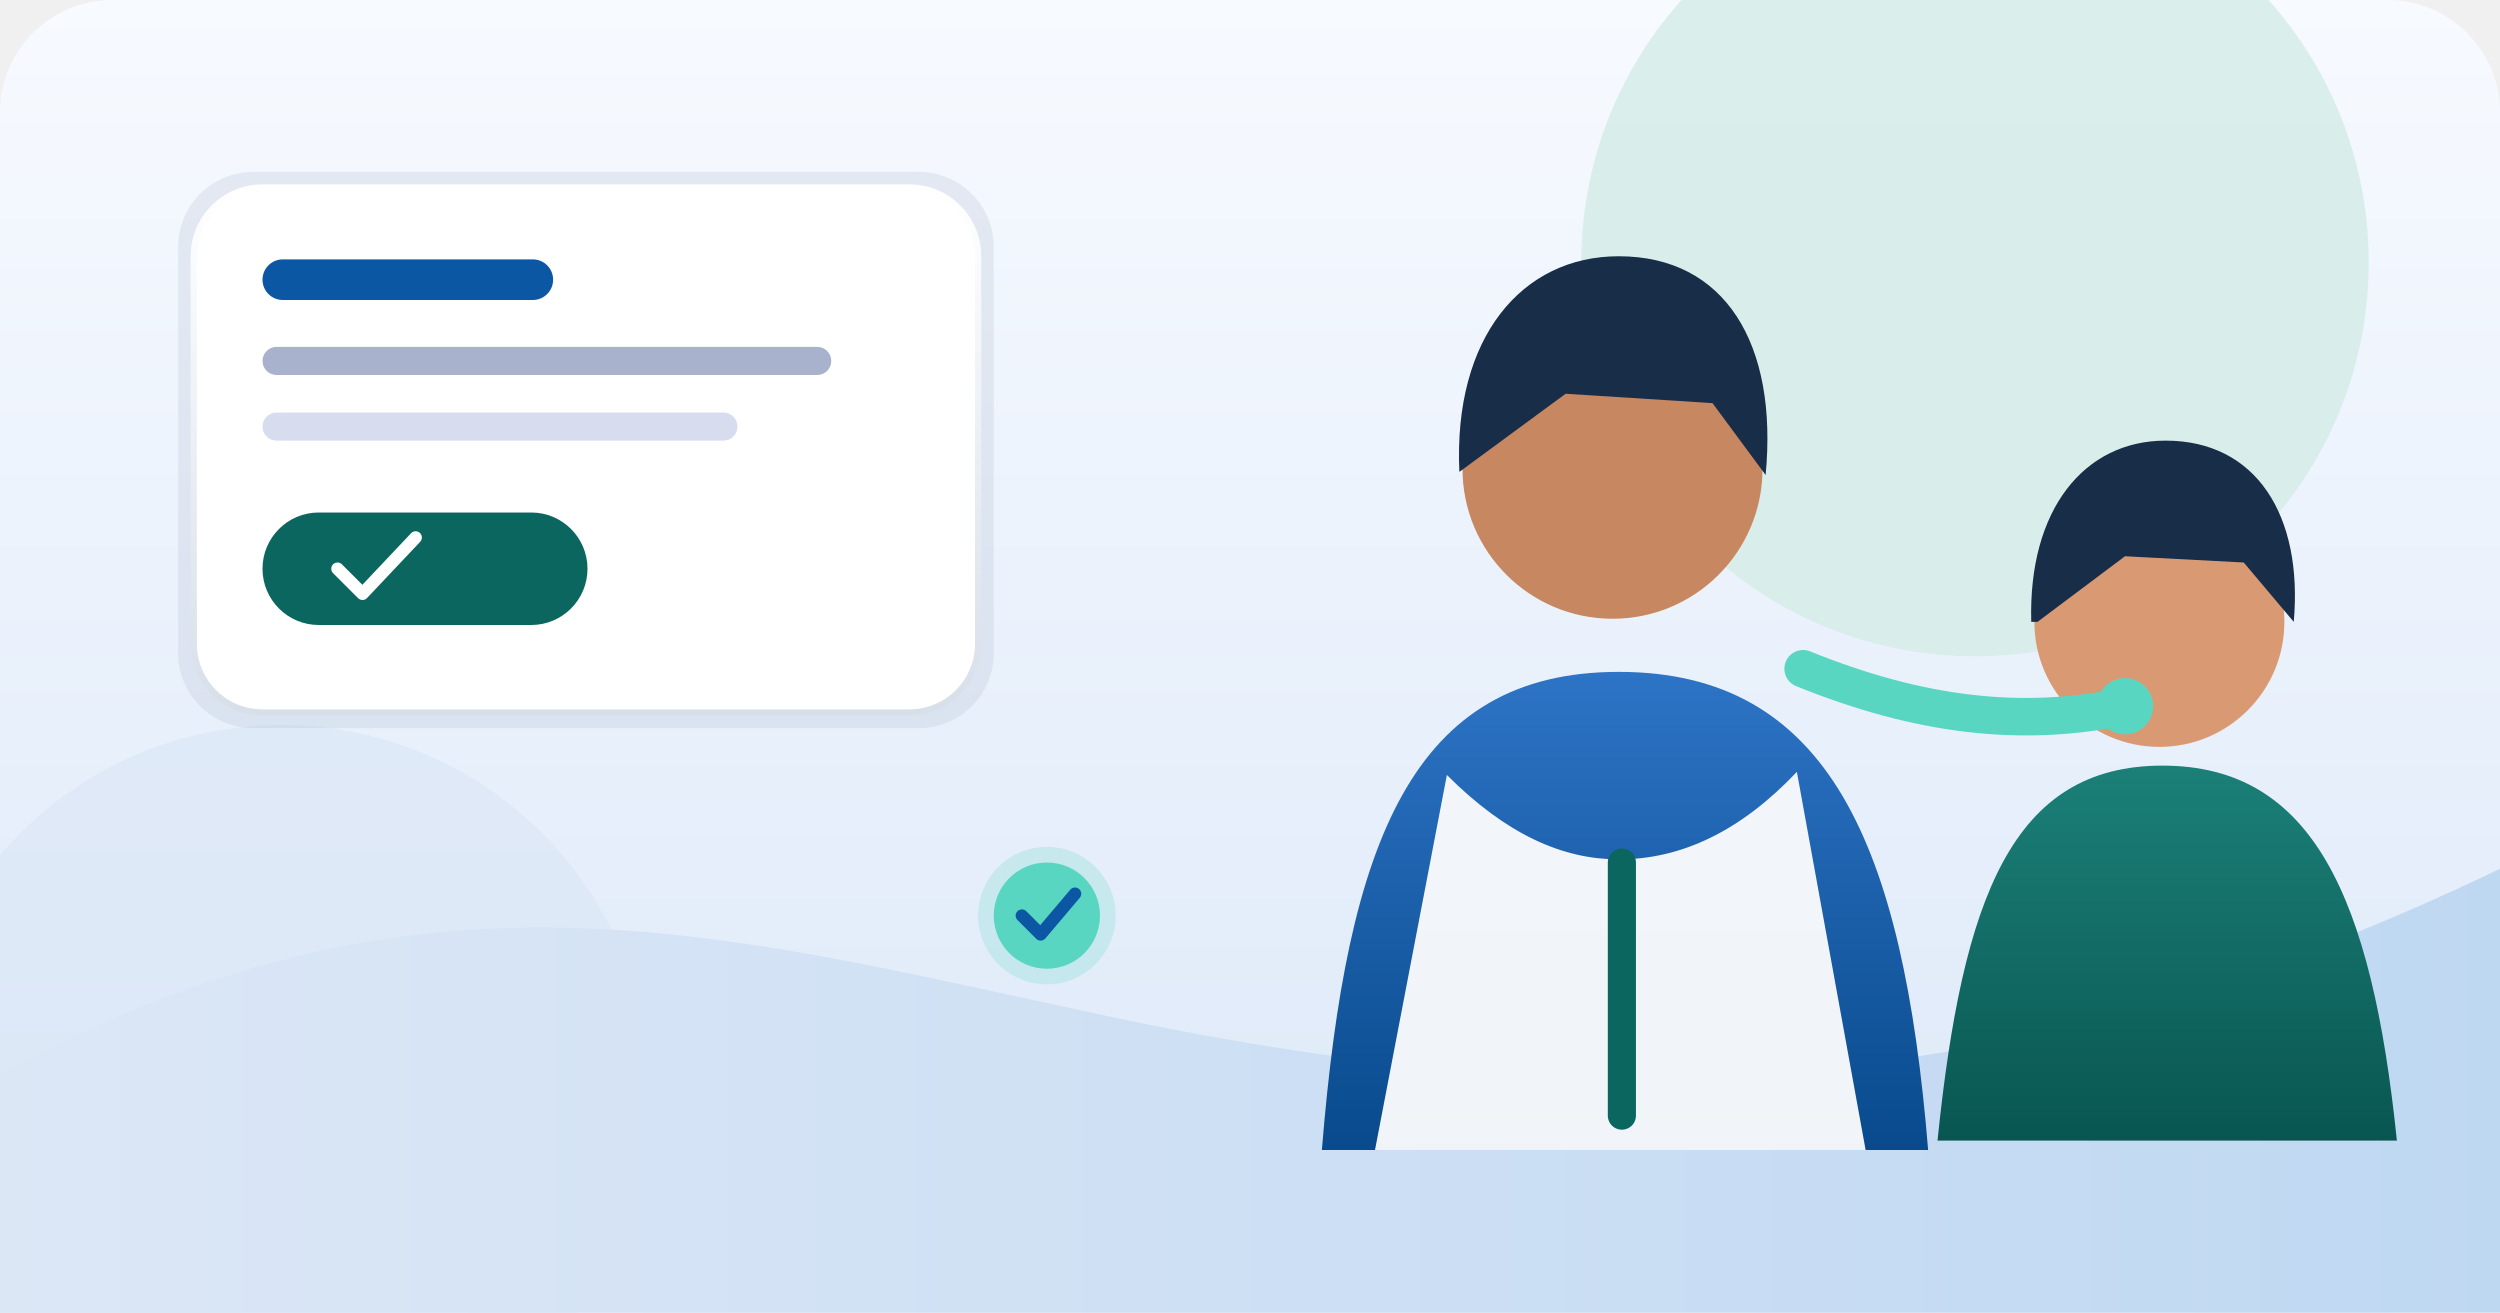
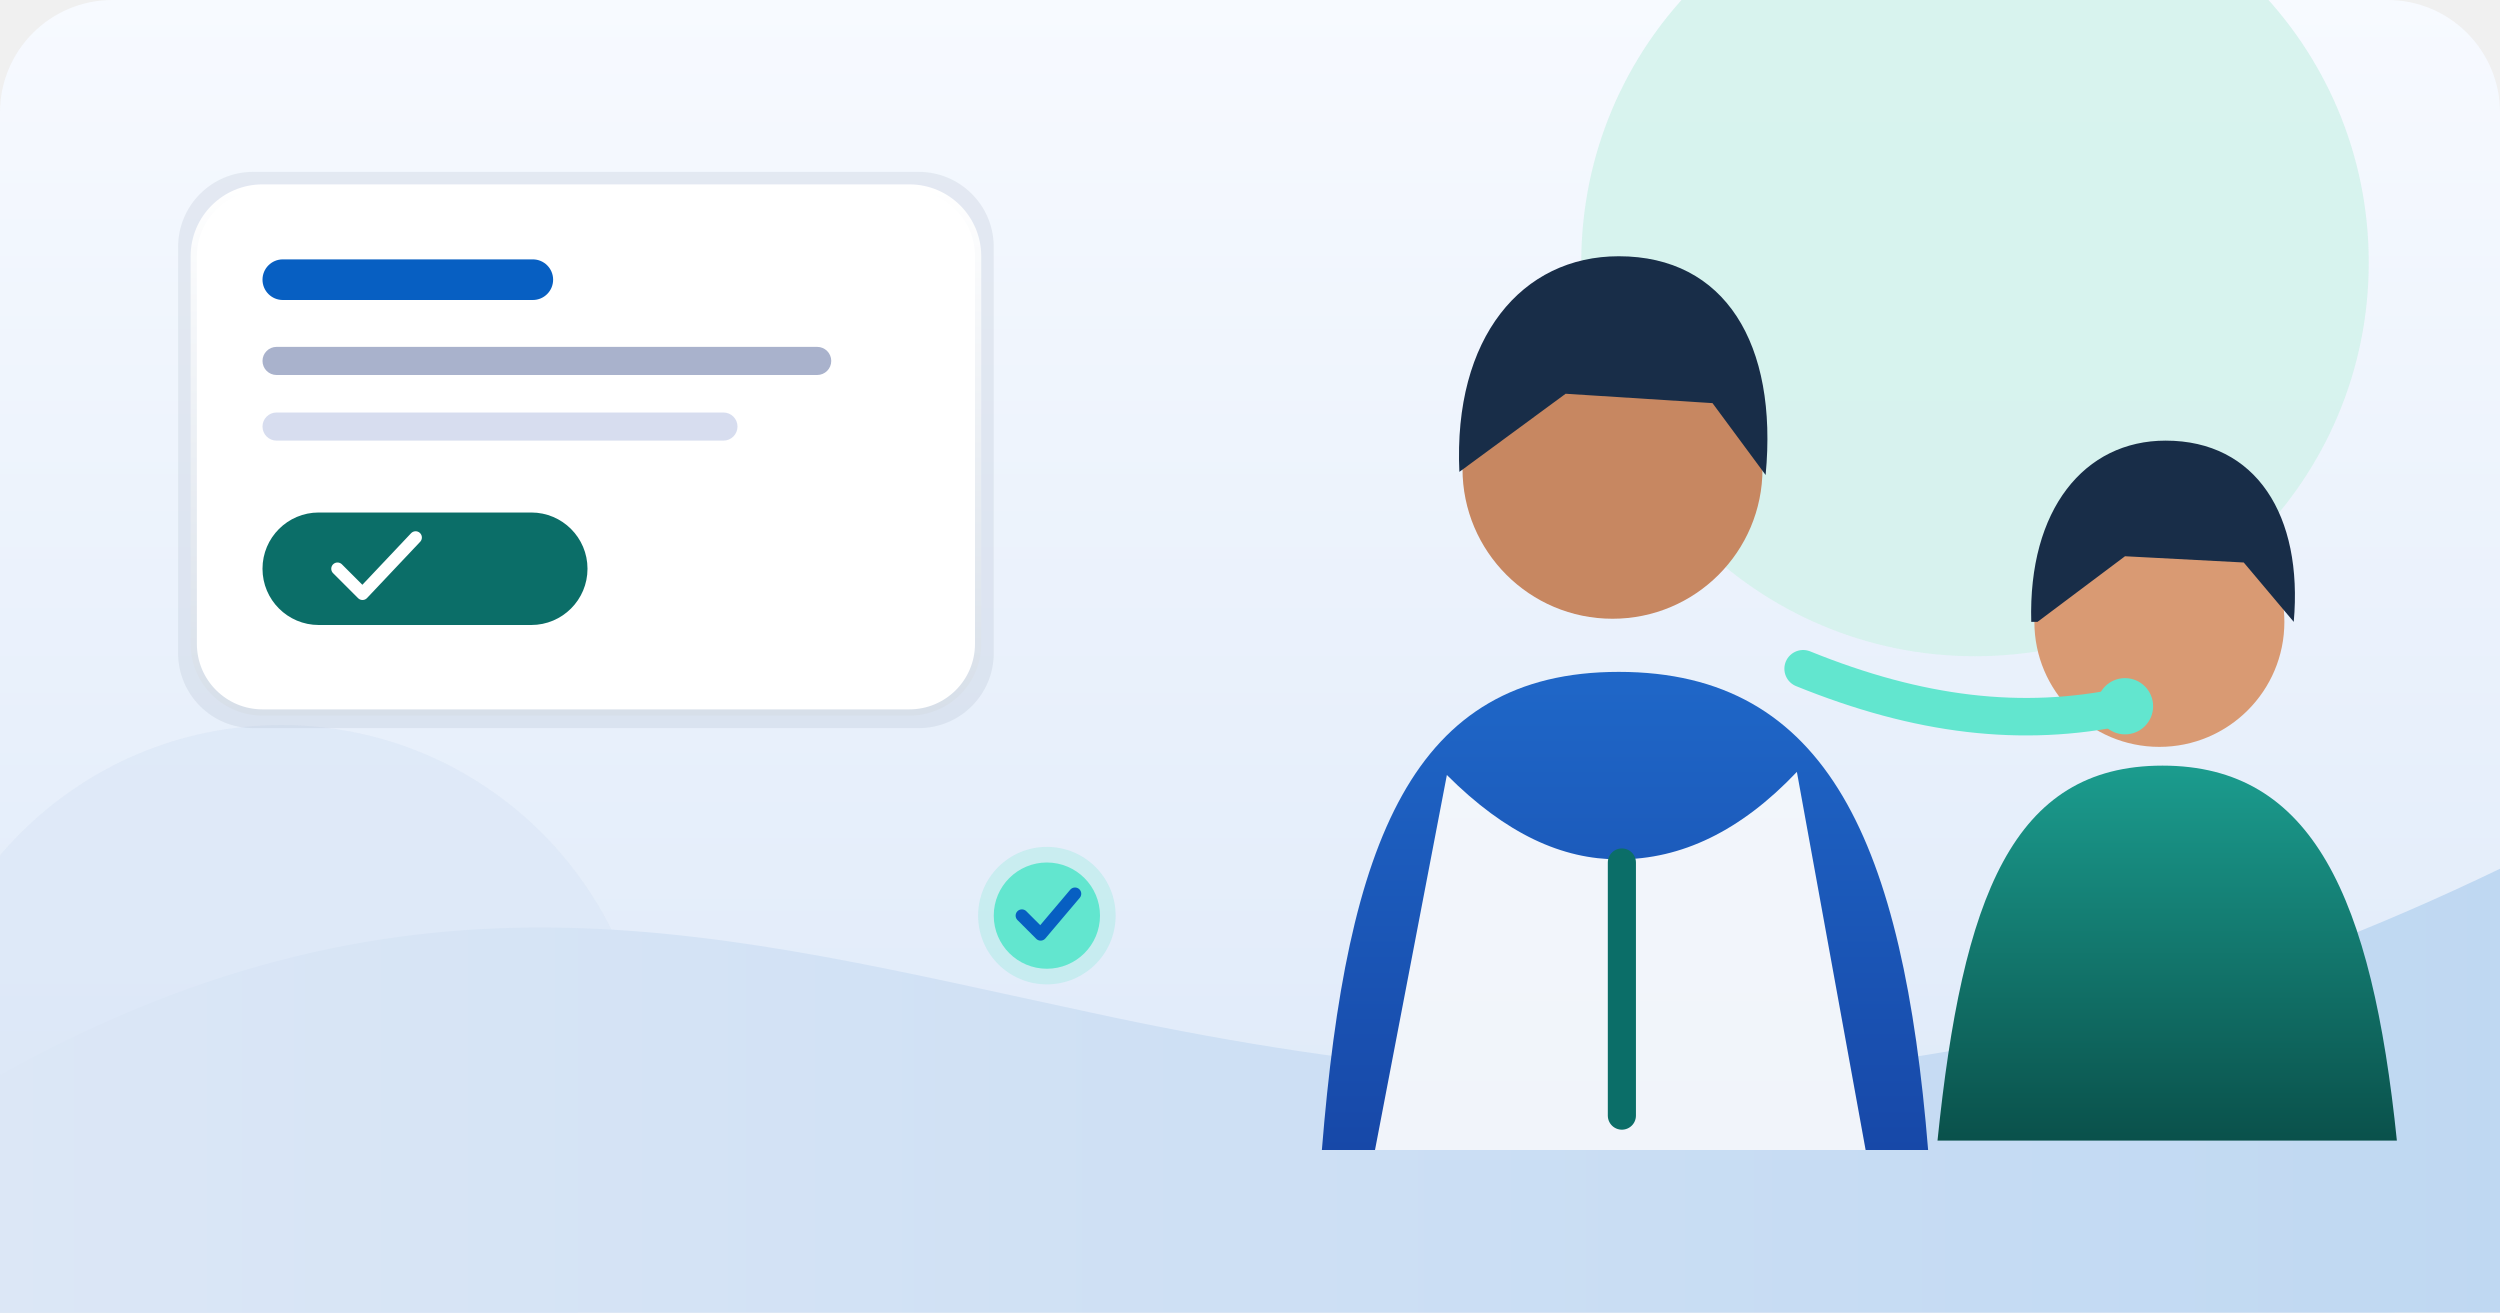
<svg xmlns="http://www.w3.org/2000/svg" width="800" height="420" viewBox="0 0 800 420">
  <defs>
    <linearGradient id="hero-bg" x1="0" y1="0" x2="0" y2="1">
      <stop offset="0" stop-color="#F7FAFF" />
      <stop offset="1" stop-color="#DCE8F8" />
    </linearGradient>
    <linearGradient id="hero-wave" x1="0" y1="0" x2="1" y2="0">
      <stop offset="0" stop-color="#DCE7F6" />
      <stop offset="1" stop-color="#BFD8F2" />
    </linearGradient>
    <linearGradient id="coat-blue" x1="0" y1="0" x2="0" y2="1">
-       <stop offset="0" stop-color="#2E74C6" />
-       <stop offset="1" stop-color="#084A8C" />
+       <stop offset="0" stop-color="#1F67C8" />
+       <stop offset="1" stop-color="#1748A8" />
    </linearGradient>
    <linearGradient id="coat-teal" x1="0" y1="0" x2="0" y2="1">
-       <stop offset="0" stop-color="#1B8078" />
-       <stop offset="1" stop-color="#095651" />
+       <stop offset="0" stop-color="#1B9C8E" />
+       <stop offset="1" stop-color="#0A514B" />
    </linearGradient>
    <linearGradient id="card-rim" x1="0" y1="0" x2="0" y2="1">
      <stop offset="0" stop-color="#FFFFFF" />
      <stop offset="1" stop-color="#D7DFE9" />
    </linearGradient>
  </defs>
  <rect width="800" height="420" rx="36" fill="url(#hero-bg)" />
-   <circle cx="632" cy="84" r="126" fill="#D8EDEA" opacity="0.95" />
+   <circle cx="632" cy="84" r="126" fill="#D6F2ED" opacity="0.95" />
  <circle cx="90" cy="350" r="118" fill="#DCE7F6" opacity="0.7" />
  <path d="M0 344c133-74 232-45 349-20 161 35 293 30 451-46v142H0z" fill="url(#hero-wave)" />
  <rect x="57" y="55" width="261" height="178" rx="24" fill="#9AA9BA" opacity="0.18" />
  <rect x="62" y="60" width="251" height="168" rx="22" fill="#FFFFFF" stroke="url(#card-rim)" stroke-width="2" />
-   <rect x="84" y="83" width="93" height="13" rx="6.5" fill="#0B57A4" />
+   <rect x="84" y="83" width="93" height="13" rx="6.5" fill="#075FC2" />
  <rect x="84" y="111" width="182" height="9" rx="4.5" fill="#A9B2CC" />
  <rect x="84" y="132" width="152" height="9" rx="4.5" fill="#D7DDEF" />
-   <rect x="84" y="164" width="104" height="36" rx="18" fill="#0B6660" />
+   <rect x="84" y="164" width="104" height="36" rx="18" fill="#0B6E68" />
  <path d="m108 182 8 8 17-18" fill="none" stroke="#FFFFFF" stroke-width="4" stroke-linecap="round" stroke-linejoin="round" />
  <circle cx="516" cy="150" r="48" fill="#C78761" />
  <path d="M467 151c-2-43 20-69 51-69 34 0 51 28 47 70l-17-23-47-3-34 25z" fill="#182D48" />
  <path d="M423 368c8-99 29-153 95-153 67 0 91 55 99 153" fill="url(#coat-blue)" />
  <path d="M463 248c19 19 37 27 55 27 20 0 39-9 57-28l22 121H440z" fill="#FFFFFF" opacity="0.94" />
-   <path d="M519 276v81" stroke="#0B6660" stroke-width="9" stroke-linecap="round" />
+   <path d="M519 276v81" stroke="#0B6E68" stroke-width="9" stroke-linecap="round" />
  <circle cx="691" cy="199" r="40" fill="#D99A73" />
  <path d="M650 199c-1-36 17-58 43-58 29 0 44 24 41 58l-16-19-38-2-28 21z" fill="#182D48" />
  <path d="M620 365c8-78 24-120 72-120s67 42 75 120" fill="url(#coat-teal)" />
-   <path d="M577 214c37 15 70 19 103 12" fill="none" stroke="#59D6C2" stroke-width="12" stroke-linecap="round" />
-   <circle cx="680" cy="226" r="9" fill="#59D6C2" />
-   <circle cx="335" cy="293" r="22" fill="#59D6C2" opacity="0.22" />
-   <circle cx="335" cy="293" r="17" fill="#59D6C2" />
-   <path d="m327 293 6 6 11-13" fill="none" stroke="#0B57A4" stroke-width="4" stroke-linecap="round" stroke-linejoin="round" />
+   <path d="M577 214c37 15 70 19 103 12" fill="none" stroke="#62E6CF" stroke-width="12" stroke-linecap="round" />
+   <circle cx="680" cy="226" r="9" fill="#62E6CF" />
+   <circle cx="335" cy="293" r="22" fill="#62E6CF" opacity="0.22" />
+   <circle cx="335" cy="293" r="17" fill="#62E6CF" />
+   <path d="m327 293 6 6 11-13" fill="none" stroke="#075FC2" stroke-width="4" stroke-linecap="round" stroke-linejoin="round" />
</svg>
